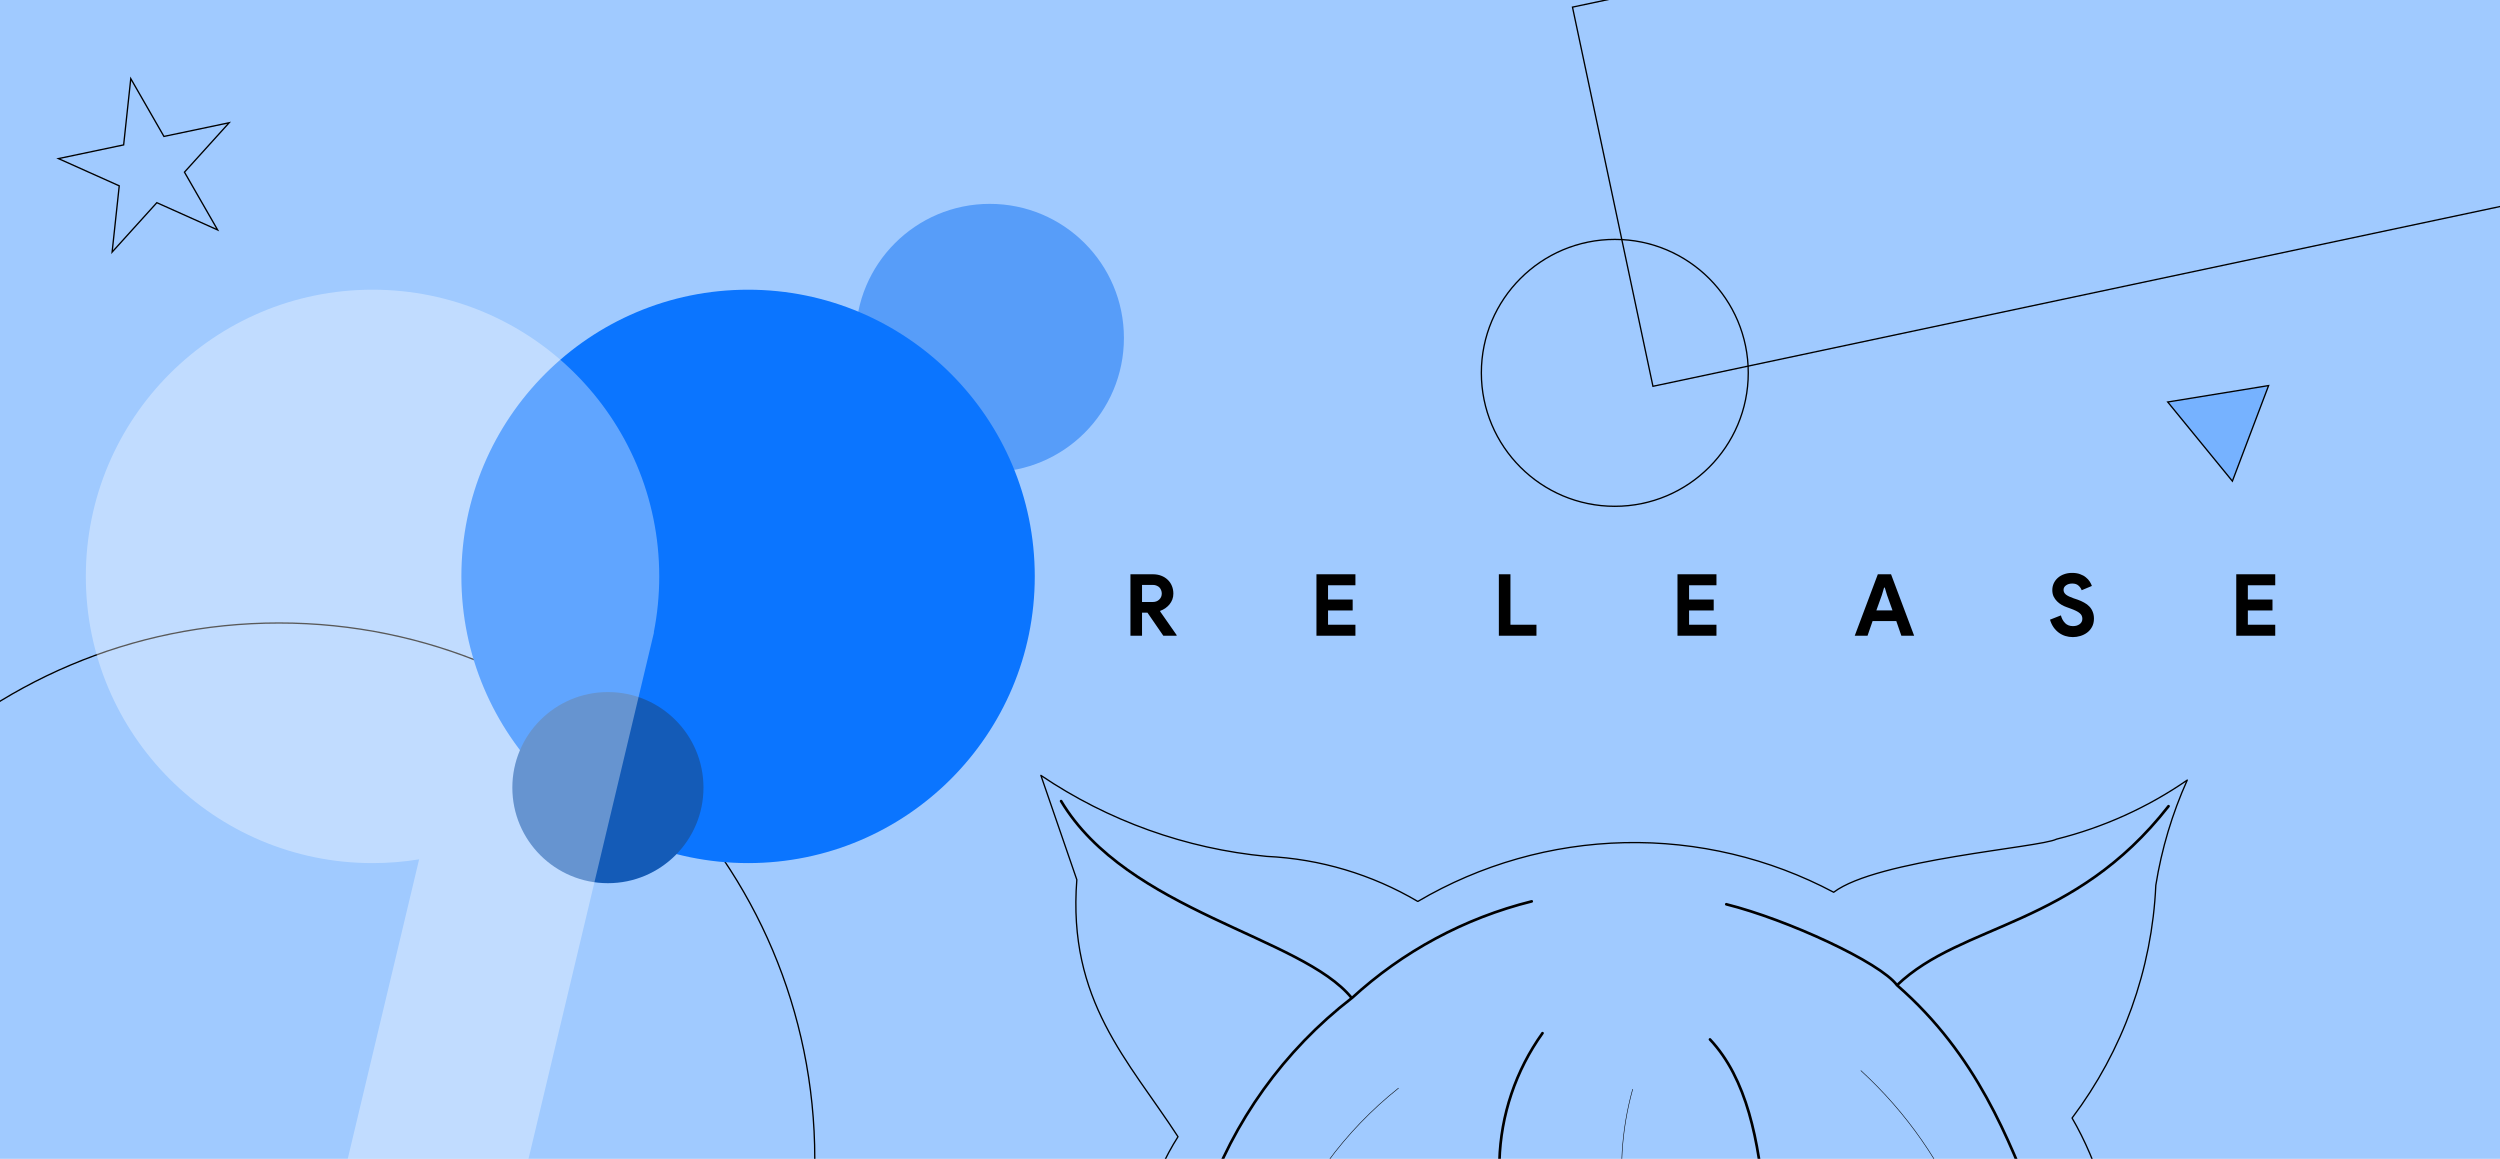
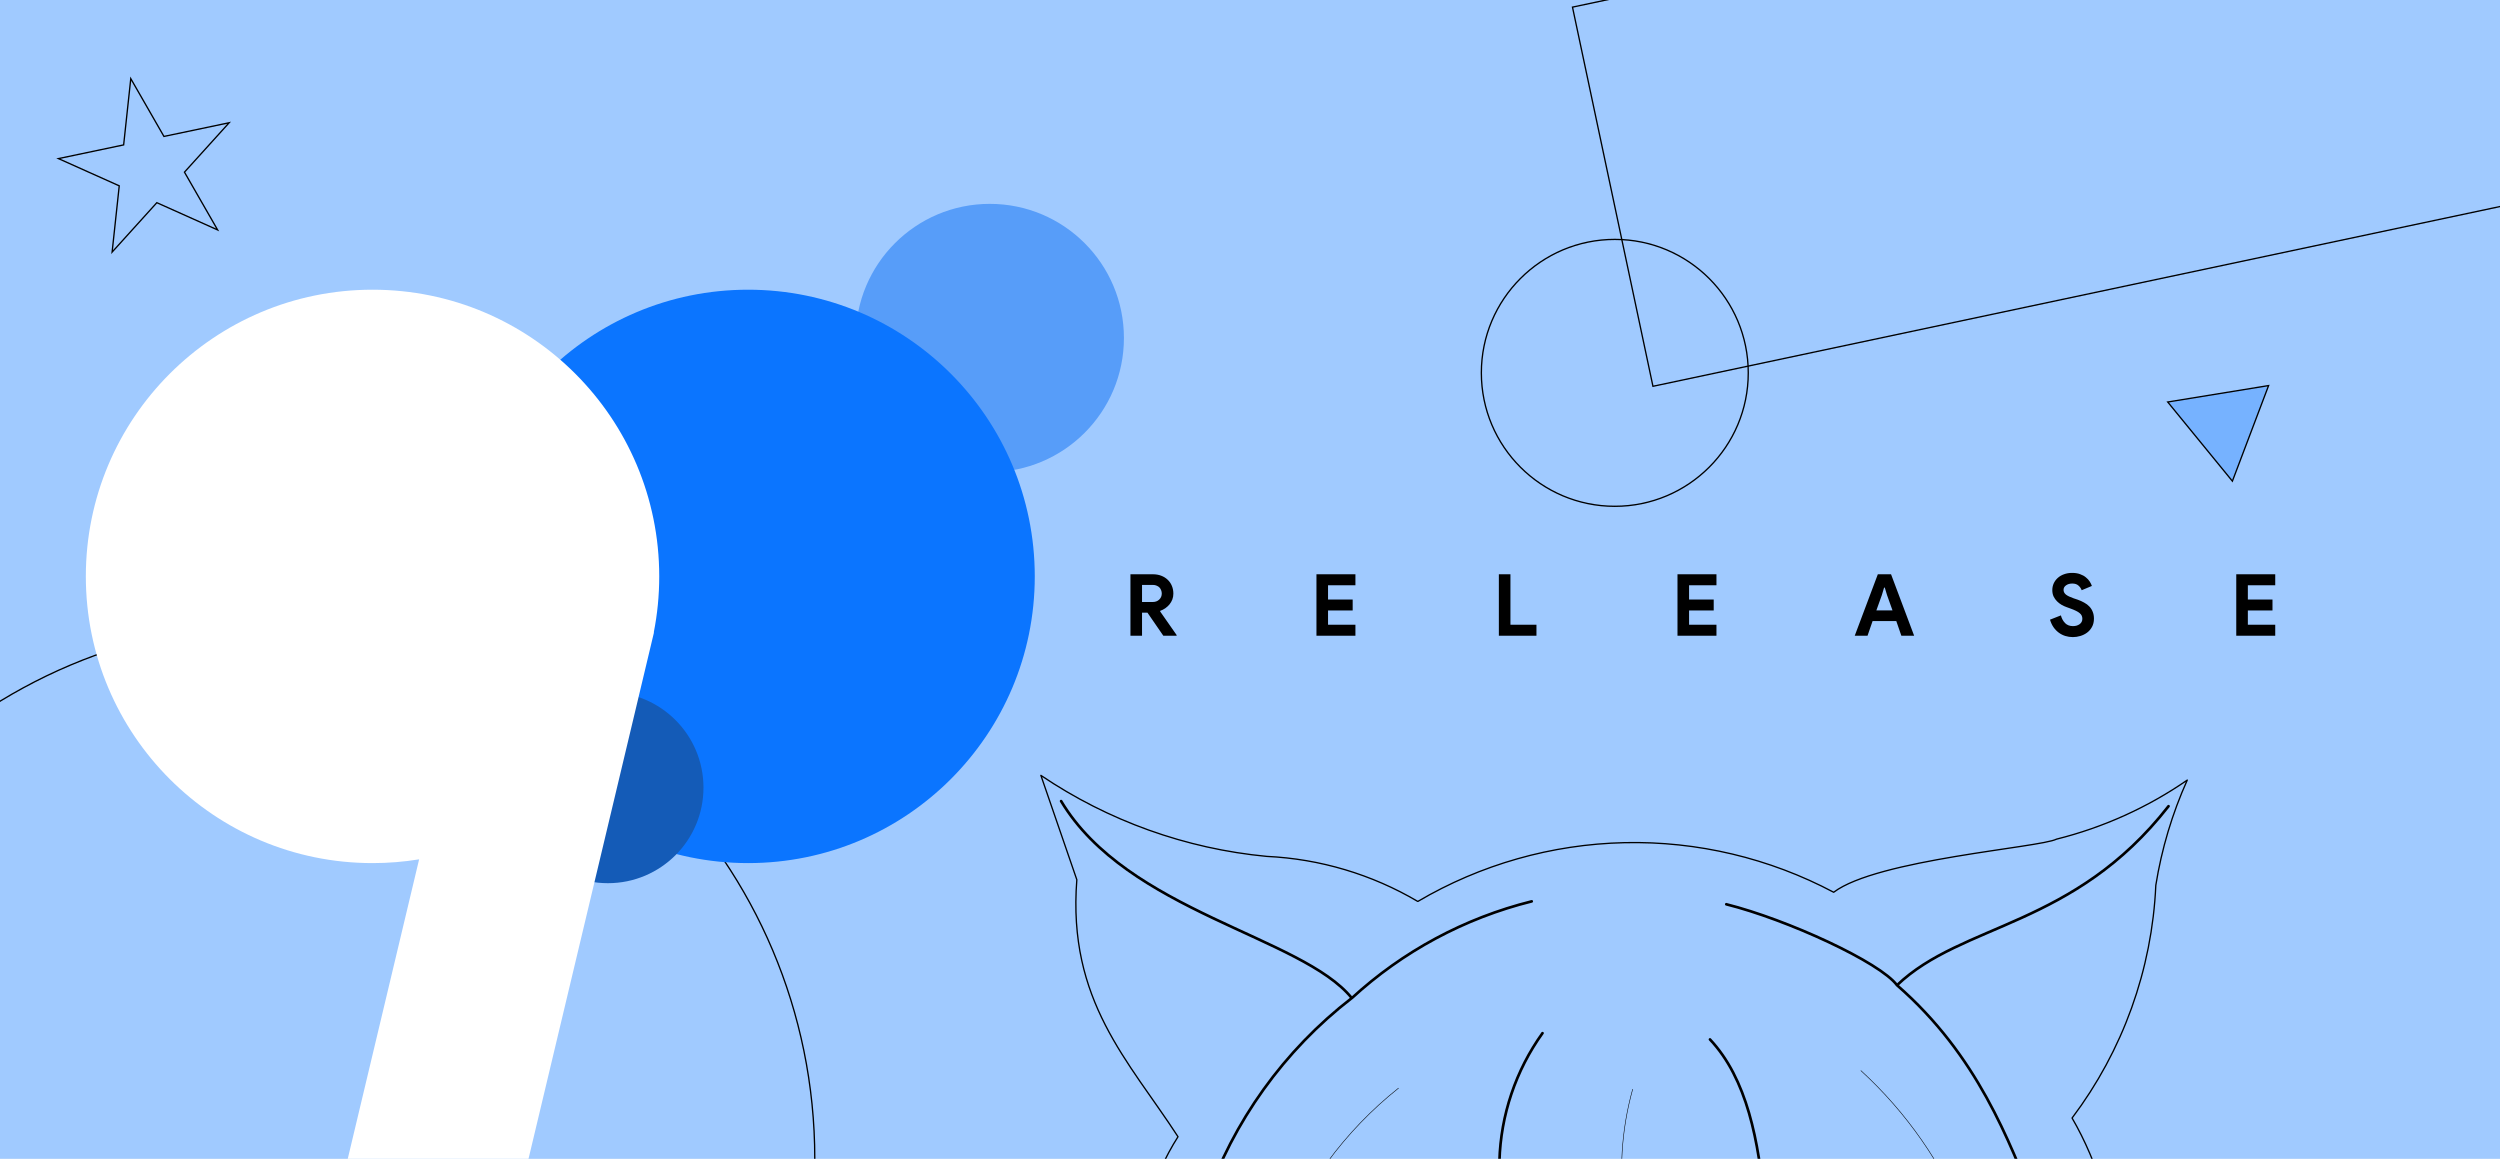
<svg xmlns="http://www.w3.org/2000/svg" width="932" height="432" viewBox="0 0 932 432" fill="none">
-   <g clip-path="url(#clip0_521_43)">
+   <g id="Banner" clip-path="url(#clip0_521_43)">
    <rect width="932" height="432" fill="#A0CAFF" />
-     <circle cx="104" cy="432" r="199.75" stroke="black" stroke-width="0.5" />
-     <circle cx="369" cy="126" r="50" fill="#579DF9" />
-     <circle cx="278.882" cy="214.882" r="106.882" fill="#0B75FF" />
-     <circle cx="226.627" cy="293.627" r="35.627" fill="#145BB7" />
-     <g filter="url(#filter0_b_521_43)">
-       <path fill-rule="evenodd" clip-rule="evenodd" d="M243.725 235.761C245.062 229.008 245.764 222.027 245.764 214.882C245.764 155.853 197.911 108 138.882 108C79.853 108 32 155.853 32 214.882C32 273.911 79.853 321.764 138.882 321.764C144.796 321.764 150.597 321.283 156.25 320.36L100.405 554.668L164.173 569.867L242.671 240.513C242.795 240.008 242.915 239.502 243.032 238.994L243.799 235.778L243.725 235.761Z" fill="white" fill-opacity="0.35" />
+     <g id="Group 4">
+       <circle id="Ellipse 11" cx="104" cy="432" r="199.75" stroke="black" stroke-width="0.5" />
+       <circle id="Ellipse 9" cx="369" cy="126" r="50" fill="#579DF9" />
+       <circle id="Ellipse 7" cx="278.882" cy="214.882" r="106.882" fill="#0B75FF" />
+       <circle id="Ellipse 8" cx="226.627" cy="293.627" r="35.627" fill="#145BB7" />
+       <g id="Union" filter="url(#filter0_b_521_43)">
+         <path fill-rule="evenodd" clip-rule="evenodd" d="M243.725 235.761C245.062 229.008 245.764 222.027 245.764 214.882C245.764 155.853 197.911 108 138.882 108C79.853 108 32 155.853 32 214.882C32 273.911 79.853 321.764 138.882 321.764C144.796 321.764 150.597 321.283 156.25 320.36L100.405 554.668L164.173 569.867L242.671 240.513C242.795 240.008 242.915 239.502 243.032 238.994L243.799 235.778L243.725 235.761Z" fill="white" />
+       </g>
    </g>
-     <path d="M85.431 45.756L68.887 64.042L68.765 64.176L68.855 64.334L81.134 85.719L58.63 75.635L58.465 75.561L58.343 75.696L41.798 93.981L44.435 69.463L44.454 69.283L44.288 69.208L21.785 59.124L45.918 54.055L46.096 54.018L46.115 53.837L48.752 29.319L61.03 50.705L61.12 50.862L61.298 50.825L85.431 45.756Z" stroke="black" stroke-width="0.5" />
-     <path d="M412.465 644.472C420.3 615.608 401.375 482.968 439.16 423.771C420.75 395.389 397.934 373.144 401.441 327.963L388.039 289.061C413.132 306.025 442.087 316.411 472.243 319.262C492.102 320.197 511.432 325.963 528.558 336.061C551.954 322.29 578.489 314.745 605.63 314.145C632.771 313.544 659.614 319.909 683.596 332.631C699.771 320.379 760.557 315.974 766.649 312.84C784.096 308.488 800.615 301.026 815.414 290.814C809.797 303.307 805.855 316.487 803.689 330.012C802.292 361.432 791.407 391.692 772.468 416.802C811.228 483.122 791.93 619.564 799.733 643.87" stroke="black" stroke-width="0.5" stroke-linecap="round" stroke-linejoin="round" />
-     <path d="M395.578 298.649C420.235 339.874 485.502 349.134 503.956 372.103C522.948 354.665 546.004 342.263 571.021 336.028M503.912 372.103C478.696 391.6 459.722 418.035 449.318 448.164M808.423 300.556C773.137 345.737 731.495 344.06 707.201 367.292C701.031 358.81 666.238 342.789 643.565 337.113M707.201 367.281C737.292 393.471 748.875 425.196 758.957 450.038M488.341 642.598C483.017 594.836 485.923 546.514 496.932 499.734C499.84 525.031 505.922 549.86 515.035 573.637C514.893 546.11 516.646 523.963 514.213 488.644C525.676 532.817 551.252 554.92 564.293 576.914C554.909 529.453 553.108 480.804 558.956 432.779C566.046 518.857 588.829 577.966 633.265 586.743C635.237 549.43 653.954 526.692 657.921 450.027C663.433 498.759 668.66 547.491 659.148 596.222C677.977 563.649 691.56 528.314 699.398 491.516C704.176 522.44 709.699 552.641 723.638 574.415C727.999 589.582 724.153 620.714 722.4 643.869M575.043 385.165C565.068 399.087 559.478 415.67 558.989 432.79M637.484 387.499C651.258 402.205 655.674 425.02 657.91 450.038M687.147 433.656C696.21 451.546 700.434 471.498 699.398 491.526" stroke="black" stroke-linecap="round" stroke-linejoin="round" />
-     <path d="M519.671 449.282C515.116 466.248 513.413 483.853 514.63 501.378M760.042 643.047C764.849 596.522 761.999 549.524 751.604 503.92M714.85 485.916C729.194 515.416 727.704 554.592 725.687 584.124M459.805 516.764C449.283 557.603 447.062 600.139 453.274 641.853M605.595 521.278C607.063 543.393 615.318 564.517 629.232 581.768M430.831 616.758L431.248 641.776M779.756 619.783L780.348 643.015M521.347 405.668C501.223 421.714 485.731 442.826 476.462 466.837M693.755 399.137C710.825 414.777 724.194 434.027 732.887 455.484M608.652 406.084C604.415 421.317 603.436 437.273 605.781 452.909" stroke="black" stroke-width="0.2" stroke-linecap="round" stroke-linejoin="round" />
-     <rect x="586.222" y="2.657" width="364.5" height="144.5" transform="rotate(-11.9812 586.222 2.65738)" stroke="black" stroke-width="0.5" />
-     <path d="M808.123 149.866L845.732 143.74L832.233 179.374L808.123 149.866Z" fill="#76B2FF" stroke="black" stroke-width="0.5" />
-     <path d="M421.429 214.088H429.781C430.933 214.088 431.978 214.269 432.917 214.632C433.856 214.995 434.656 215.496 435.317 216.136C436 216.776 436.522 217.544 436.885 218.44C437.248 219.315 437.429 220.275 437.429 221.32C437.429 222.088 437.301 222.813 437.045 223.496C436.789 224.157 436.437 224.765 435.989 225.32C435.541 225.853 435.018 226.333 434.421 226.76C433.824 227.165 433.194 227.485 432.533 227.72L432.501 227.944L438.645 236.744V237H433.685L427.765 228.392H425.749V237H421.429V214.088ZM429.749 224.424C430.73 224.424 431.53 224.125 432.149 223.528C432.789 222.931 433.109 222.173 433.109 221.256C433.109 220.851 433.034 220.456 432.885 220.072C432.757 219.688 432.554 219.347 432.277 219.048C432 218.749 431.648 218.515 431.221 218.344C430.816 218.152 430.346 218.056 429.813 218.056H425.749V224.424H429.749ZM495.093 218.184V223.496H504.277V227.592H495.093V232.904H505.301V237H490.773V214.088H505.301V218.184H495.093ZM558.773 214.088H563.093V232.904H572.789V237H558.773V214.088ZM629.687 218.184V223.496H638.871V227.592H629.687V232.904H639.895V237H625.367V214.088H639.895V218.184H629.687ZM700.055 214.088H704.983L713.591 237H708.823L706.935 231.528H698.103L696.215 237H691.447L700.055 214.088ZM705.527 227.56L703.479 221.832L702.647 219.048H702.391L701.559 221.832L699.51 227.56H705.527ZM772.781 237.512C771.799 237.512 770.861 237.373 769.965 237.096C769.069 236.819 768.247 236.403 767.501 235.848C766.754 235.293 766.103 234.621 765.549 233.832C764.994 233.021 764.557 232.083 764.237 231.016L768.301 229.416C768.599 230.568 769.122 231.528 769.869 232.296C770.615 233.043 771.597 233.416 772.813 233.416C773.261 233.416 773.687 233.363 774.093 233.256C774.519 233.128 774.893 232.957 775.213 232.744C775.554 232.509 775.821 232.221 776.013 231.88C776.205 231.539 776.301 231.144 776.301 230.696C776.301 230.269 776.226 229.885 776.077 229.544C775.927 229.203 775.671 228.883 775.309 228.584C774.967 228.285 774.509 227.997 773.933 227.72C773.378 227.443 772.685 227.155 771.853 226.856L770.445 226.344C769.826 226.131 769.197 225.843 768.557 225.48C767.938 225.117 767.373 224.68 766.861 224.168C766.349 223.656 765.922 223.059 765.581 222.376C765.261 221.672 765.101 220.883 765.101 220.008C765.101 219.112 765.271 218.28 765.613 217.512C765.975 216.723 766.477 216.04 767.117 215.464C767.778 214.867 768.557 214.408 769.453 214.088C770.37 213.747 771.383 213.576 772.493 213.576C773.645 213.576 774.637 213.736 775.469 214.056C776.322 214.355 777.037 214.749 777.613 215.24C778.21 215.709 778.69 216.232 779.053 216.808C779.415 217.384 779.682 217.928 779.853 218.44L776.045 220.04C775.831 219.4 775.437 218.824 774.861 218.312C774.306 217.8 773.538 217.544 772.557 217.544C771.618 217.544 770.839 217.768 770.221 218.216C769.602 218.643 769.293 219.208 769.293 219.912C769.293 220.595 769.591 221.181 770.189 221.672C770.786 222.141 771.735 222.6 773.037 223.048L774.477 223.528C775.394 223.848 776.226 224.221 776.973 224.648C777.741 225.053 778.391 225.544 778.925 226.12C779.479 226.696 779.895 227.357 780.173 228.104C780.471 228.829 780.621 229.672 780.621 230.632C780.621 231.827 780.375 232.861 779.885 233.736C779.415 234.589 778.807 235.293 778.061 235.848C777.314 236.403 776.471 236.819 775.533 237.096C774.594 237.373 773.677 237.512 772.781 237.512ZM837.999 218.184V223.496H847.183V227.592H837.999V232.904H848.207V237H833.679V214.088H848.207V218.184H837.999Z" fill="black" />
-     <circle cx="602" cy="139" r="49.75" stroke="black" stroke-width="0.5" />
+     <path id="Star 1" d="M85.431 45.756L68.887 64.042L68.765 64.176L68.855 64.334L81.134 85.719L58.63 75.635L58.465 75.561L58.343 75.696L41.798 93.981L44.435 69.463L44.454 69.283L44.288 69.208L21.785 59.124L45.918 54.055L46.096 54.018L46.115 53.837L48.752 29.319L61.03 50.705L61.12 50.862L61.298 50.825L85.431 45.756Z" stroke="black" stroke-width="0.5" />
+     <g id="arcticons:nekogotchi-alt">
+       <path id="Vector" d="M412.465 644.472C420.3 615.608 401.375 482.968 439.16 423.771C420.75 395.389 397.934 373.144 401.441 327.963L388.039 289.061C413.132 306.025 442.087 316.411 472.243 319.262C492.102 320.197 511.432 325.963 528.558 336.061C551.954 322.29 578.489 314.745 605.63 314.145C632.771 313.544 659.614 319.909 683.596 332.631C699.771 320.379 760.557 315.974 766.649 312.84C784.096 308.488 800.615 301.026 815.414 290.814C809.797 303.307 805.855 316.487 803.689 330.012C802.292 361.432 791.407 391.692 772.468 416.802C811.228 483.122 791.93 619.564 799.733 643.87" stroke="black" stroke-width="0.5" stroke-linecap="round" stroke-linejoin="round" />
+       <path id="Vector_2" d="M395.578 298.649C420.235 339.874 485.502 349.134 503.956 372.103C522.948 354.665 546.004 342.263 571.021 336.028M503.912 372.103C478.696 391.6 459.722 418.035 449.318 448.164M808.423 300.556C773.137 345.737 731.495 344.06 707.201 367.292C701.031 358.81 666.238 342.789 643.565 337.113M707.201 367.281C737.292 393.471 748.875 425.196 758.957 450.038M488.341 642.598C483.017 594.836 485.923 546.514 496.932 499.734C499.84 525.031 505.922 549.86 515.035 573.637C514.893 546.11 516.646 523.963 514.213 488.644C525.676 532.817 551.252 554.92 564.293 576.914C554.909 529.453 553.108 480.804 558.956 432.779C566.046 518.857 588.829 577.966 633.265 586.743C635.237 549.43 653.954 526.692 657.921 450.027C663.433 498.759 668.66 547.491 659.148 596.222C677.977 563.649 691.56 528.314 699.398 491.516C704.176 522.44 709.699 552.641 723.638 574.415C727.999 589.582 724.153 620.714 722.4 643.869M575.043 385.165C565.068 399.087 559.478 415.67 558.989 432.79M637.484 387.499C651.258 402.205 655.674 425.02 657.91 450.038M687.147 433.656C696.21 451.546 700.434 471.498 699.398 491.526" stroke="black" stroke-linecap="round" stroke-linejoin="round" />
+       <path id="Vector_3" d="M519.671 449.282C515.116 466.248 513.413 483.853 514.63 501.378M760.042 643.047C764.849 596.522 761.999 549.524 751.604 503.92M714.85 485.916C729.194 515.416 727.704 554.592 725.687 584.124M459.805 516.764C449.283 557.603 447.062 600.139 453.274 641.853M605.595 521.278C607.063 543.393 615.318 564.517 629.232 581.768M430.831 616.758L431.248 641.776M779.756 619.783L780.348 643.015M521.347 405.668C501.223 421.714 485.731 442.826 476.462 466.837M693.755 399.137C710.825 414.777 724.194 434.027 732.887 455.484M608.652 406.084C604.415 421.317 603.436 437.273 605.781 452.909" stroke="black" stroke-width="0.2" stroke-linecap="round" stroke-linejoin="round" />
+     </g>
+     <rect id="Rectangle 3" x="586.222" y="2.657" width="364.5" height="144.5" transform="rotate(-11.9812 586.222 2.65738)" stroke="black" stroke-width="0.5" />
+     <path id="Polygon 6" d="M808.123 149.866L845.732 143.74L832.233 179.374L808.123 149.866Z" fill="#76B2FF" stroke="black" stroke-width="0.5" />
+     <path id="RELEASE" d="M421.429 214.088H429.781C430.933 214.088 431.978 214.269 432.917 214.632C433.856 214.995 434.656 215.496 435.317 216.136C436 216.776 436.522 217.544 436.885 218.44C437.248 219.315 437.429 220.275 437.429 221.32C437.429 222.088 437.301 222.813 437.045 223.496C436.789 224.157 436.437 224.765 435.989 225.32C435.541 225.853 435.018 226.333 434.421 226.76C433.824 227.165 433.194 227.485 432.533 227.72L432.501 227.944L438.645 236.744V237H433.685L427.765 228.392H425.749V237H421.429V214.088ZM429.749 224.424C430.73 224.424 431.53 224.125 432.149 223.528C432.789 222.931 433.109 222.173 433.109 221.256C433.109 220.851 433.034 220.456 432.885 220.072C432.757 219.688 432.554 219.347 432.277 219.048C432 218.749 431.648 218.515 431.221 218.344C430.816 218.152 430.346 218.056 429.813 218.056H425.749V224.424H429.749ZM495.093 218.184V223.496H504.277V227.592H495.093V232.904H505.301V237H490.773V214.088H505.301V218.184H495.093ZM558.773 214.088H563.093V232.904H572.789V237H558.773V214.088ZM629.687 218.184V223.496H638.871V227.592H629.687V232.904H639.895V237H625.367V214.088H639.895V218.184H629.687ZM700.055 214.088H704.983L713.591 237H708.823L706.935 231.528H698.103L696.215 237H691.447L700.055 214.088ZM705.527 227.56L703.479 221.832L702.647 219.048H702.391L701.559 221.832L699.51 227.56H705.527ZM772.781 237.512C771.799 237.512 770.861 237.373 769.965 237.096C769.069 236.819 768.247 236.403 767.501 235.848C766.754 235.293 766.103 234.621 765.549 233.832C764.994 233.021 764.557 232.083 764.237 231.016L768.301 229.416C768.599 230.568 769.122 231.528 769.869 232.296C770.615 233.043 771.597 233.416 772.813 233.416C773.261 233.416 773.687 233.363 774.093 233.256C774.519 233.128 774.893 232.957 775.213 232.744C775.554 232.509 775.821 232.221 776.013 231.88C776.205 231.539 776.301 231.144 776.301 230.696C776.301 230.269 776.226 229.885 776.077 229.544C775.927 229.203 775.671 228.883 775.309 228.584C774.967 228.285 774.509 227.997 773.933 227.72C773.378 227.443 772.685 227.155 771.853 226.856L770.445 226.344C769.826 226.131 769.197 225.843 768.557 225.48C767.938 225.117 767.373 224.68 766.861 224.168C766.349 223.656 765.922 223.059 765.581 222.376C765.261 221.672 765.101 220.883 765.101 220.008C765.101 219.112 765.271 218.28 765.613 217.512C765.975 216.723 766.477 216.04 767.117 215.464C767.778 214.867 768.557 214.408 769.453 214.088C770.37 213.747 771.383 213.576 772.493 213.576C773.645 213.576 774.637 213.736 775.469 214.056C776.322 214.355 777.037 214.749 777.613 215.24C778.21 215.709 778.69 216.232 779.053 216.808C779.415 217.384 779.682 217.928 779.853 218.44L776.045 220.04C775.831 219.4 775.437 218.824 774.861 218.312C774.306 217.8 773.538 217.544 772.557 217.544C771.618 217.544 770.839 217.768 770.221 218.216C769.602 218.643 769.293 219.208 769.293 219.912C769.293 220.595 769.591 221.181 770.189 221.672C770.786 222.141 771.735 222.6 773.037 223.048L774.477 223.528C775.394 223.848 776.226 224.221 776.973 224.648C777.741 225.053 778.391 225.544 778.925 226.12C779.479 226.696 779.895 227.357 780.173 228.104C780.471 228.829 780.621 229.672 780.621 230.632C780.621 231.827 780.375 232.861 779.885 233.736C779.415 234.589 778.807 235.293 778.061 235.848C777.314 236.403 776.471 236.819 775.533 237.096C774.594 237.373 773.677 237.512 772.781 237.512ZM837.999 218.184V223.496H847.183V227.592H837.999V232.904H848.207V237H833.679V214.088H848.207V218.184H837.999Z" fill="black" />
+     <circle id="Ellipse 10" cx="602" cy="139" r="49.75" stroke="black" stroke-width="0.5" />
  </g>
  <defs>
    <filter id="filter0_b_521_43" x="-1" y="75" width="279.764" height="527.867" filterUnits="userSpaceOnUse" color-interpolation-filters="sRGB">
      <feFlood flood-opacity="0" result="BackgroundImageFix" />
      <feGaussianBlur in="BackgroundImageFix" stdDeviation="16.5" />
      <feComposite in2="SourceAlpha" operator="in" result="effect1_backgroundBlur_521_43" />
      <feBlend mode="normal" in="SourceGraphic" in2="effect1_backgroundBlur_521_43" result="shape" />
    </filter>
    <clipPath id="clip0_521_43">
      <rect width="932" height="432" fill="white" />
    </clipPath>
  </defs>
</svg>
